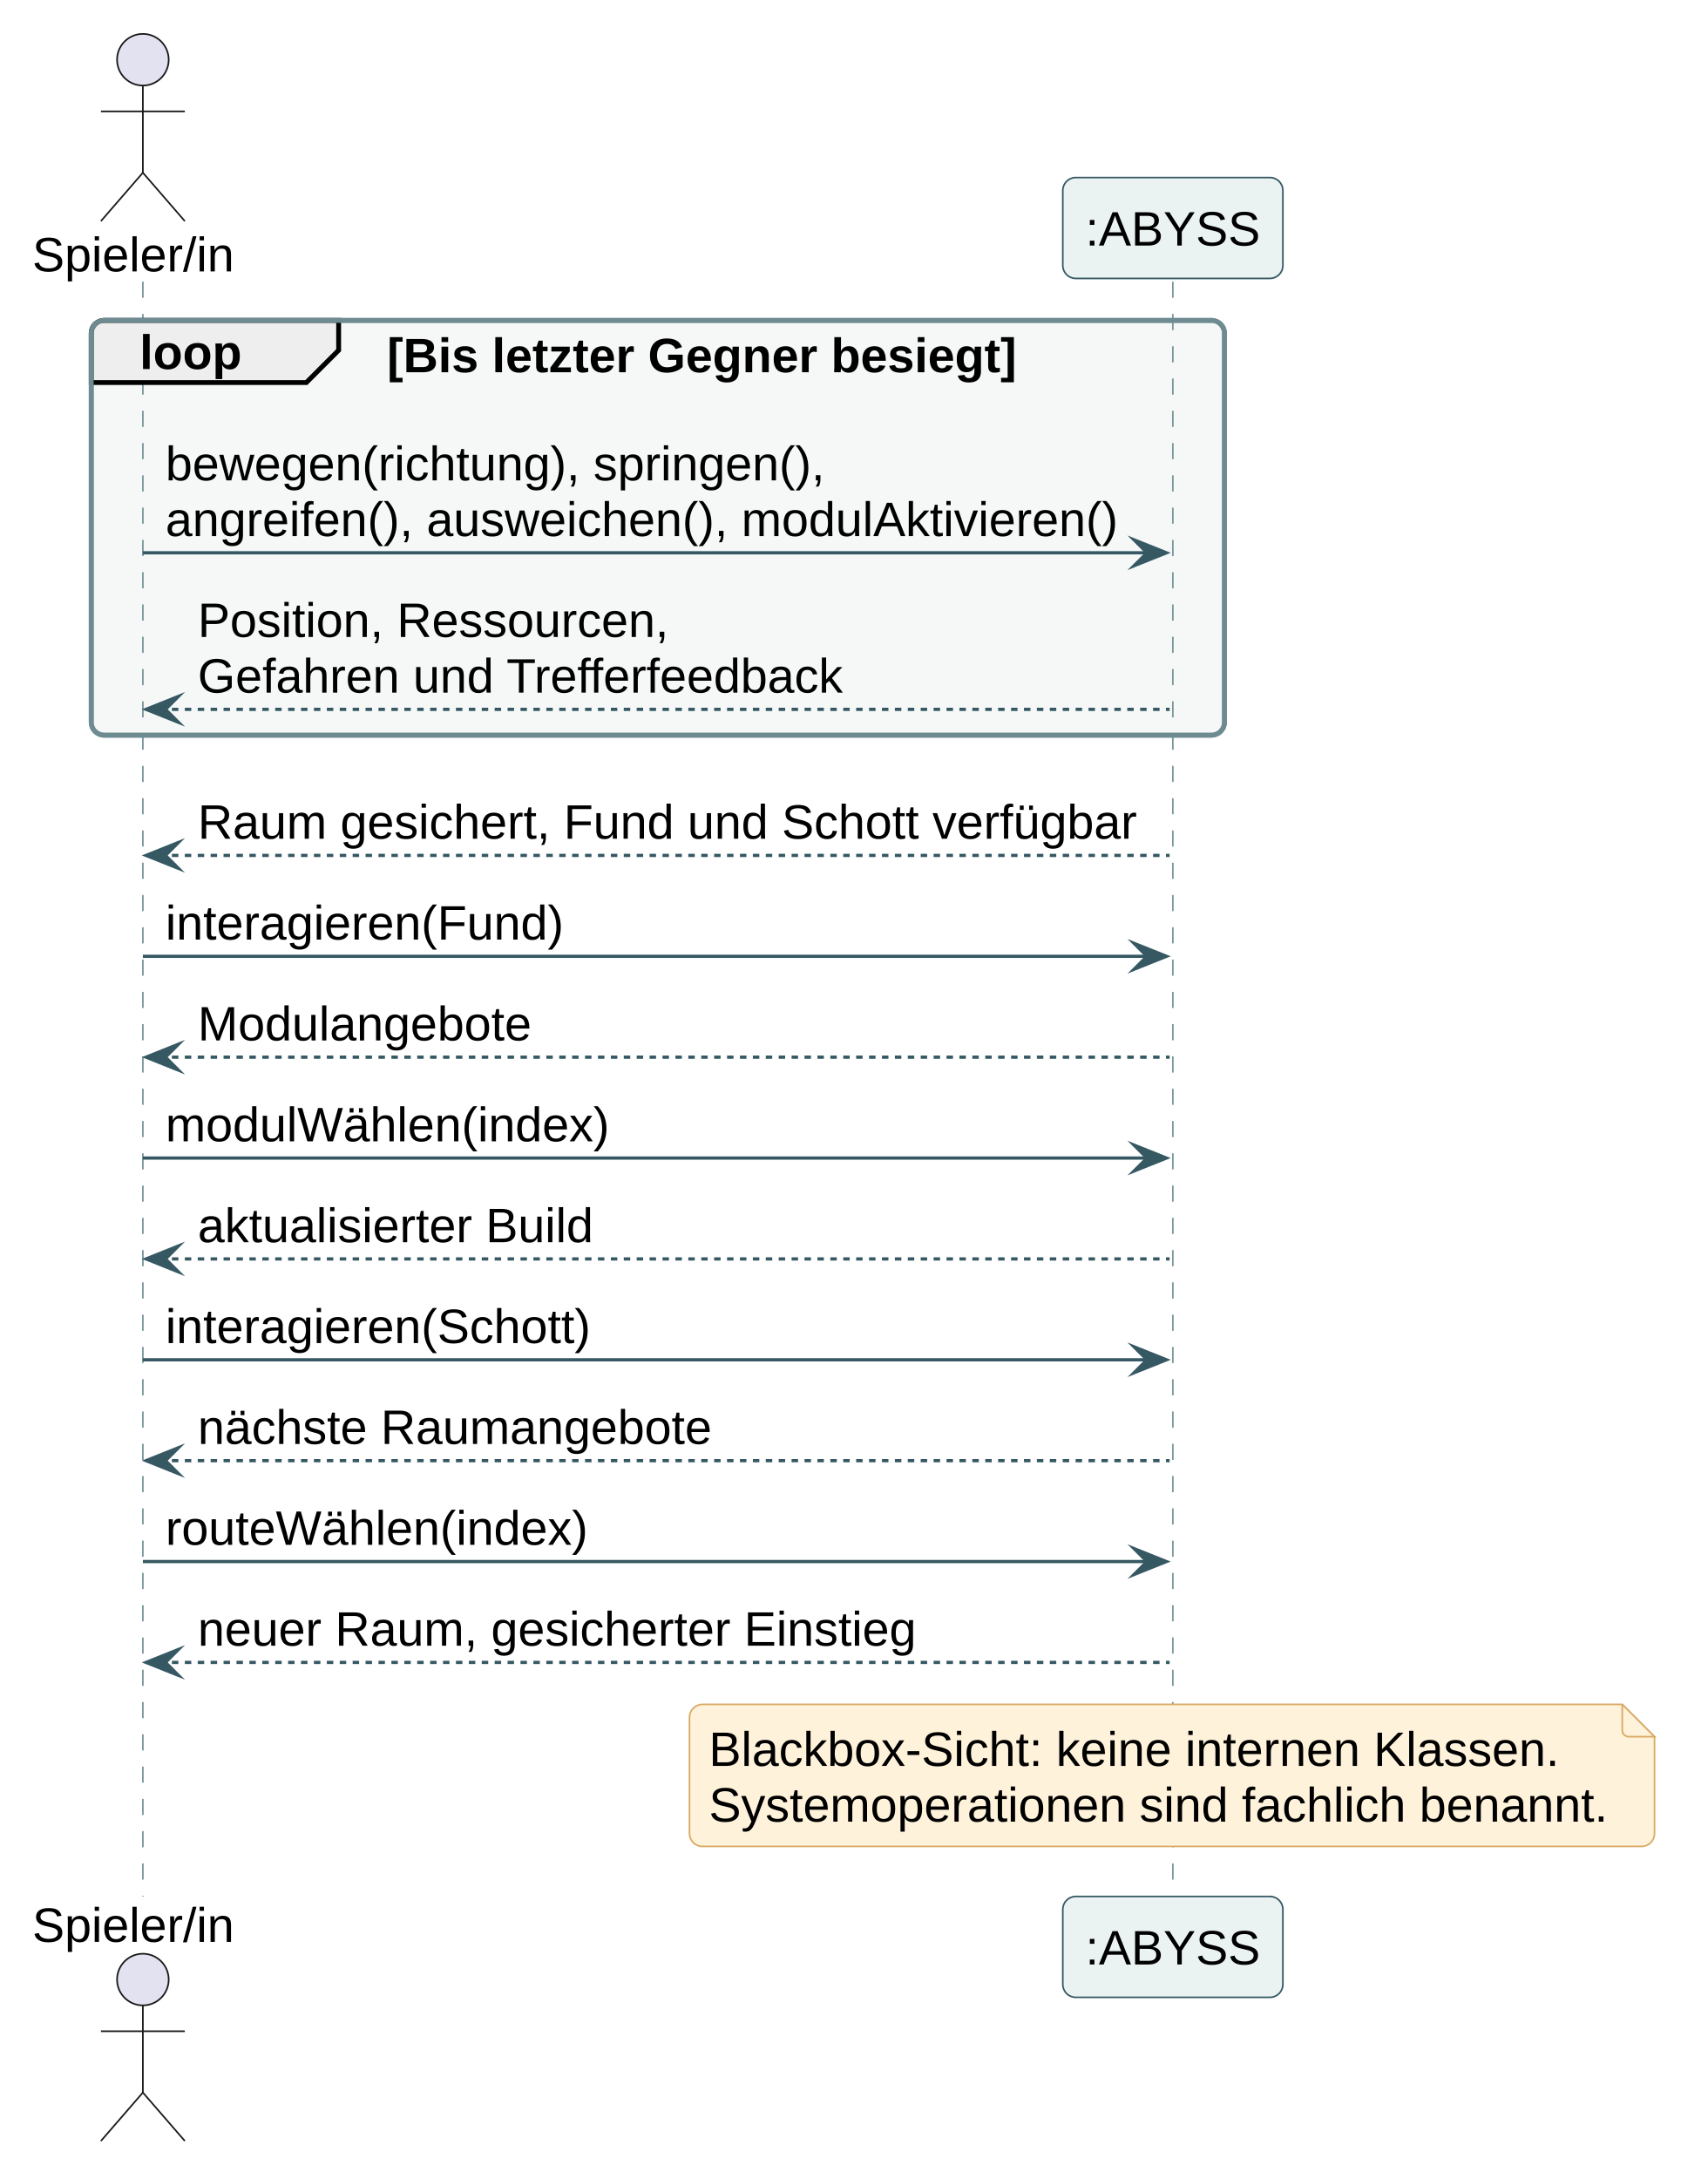
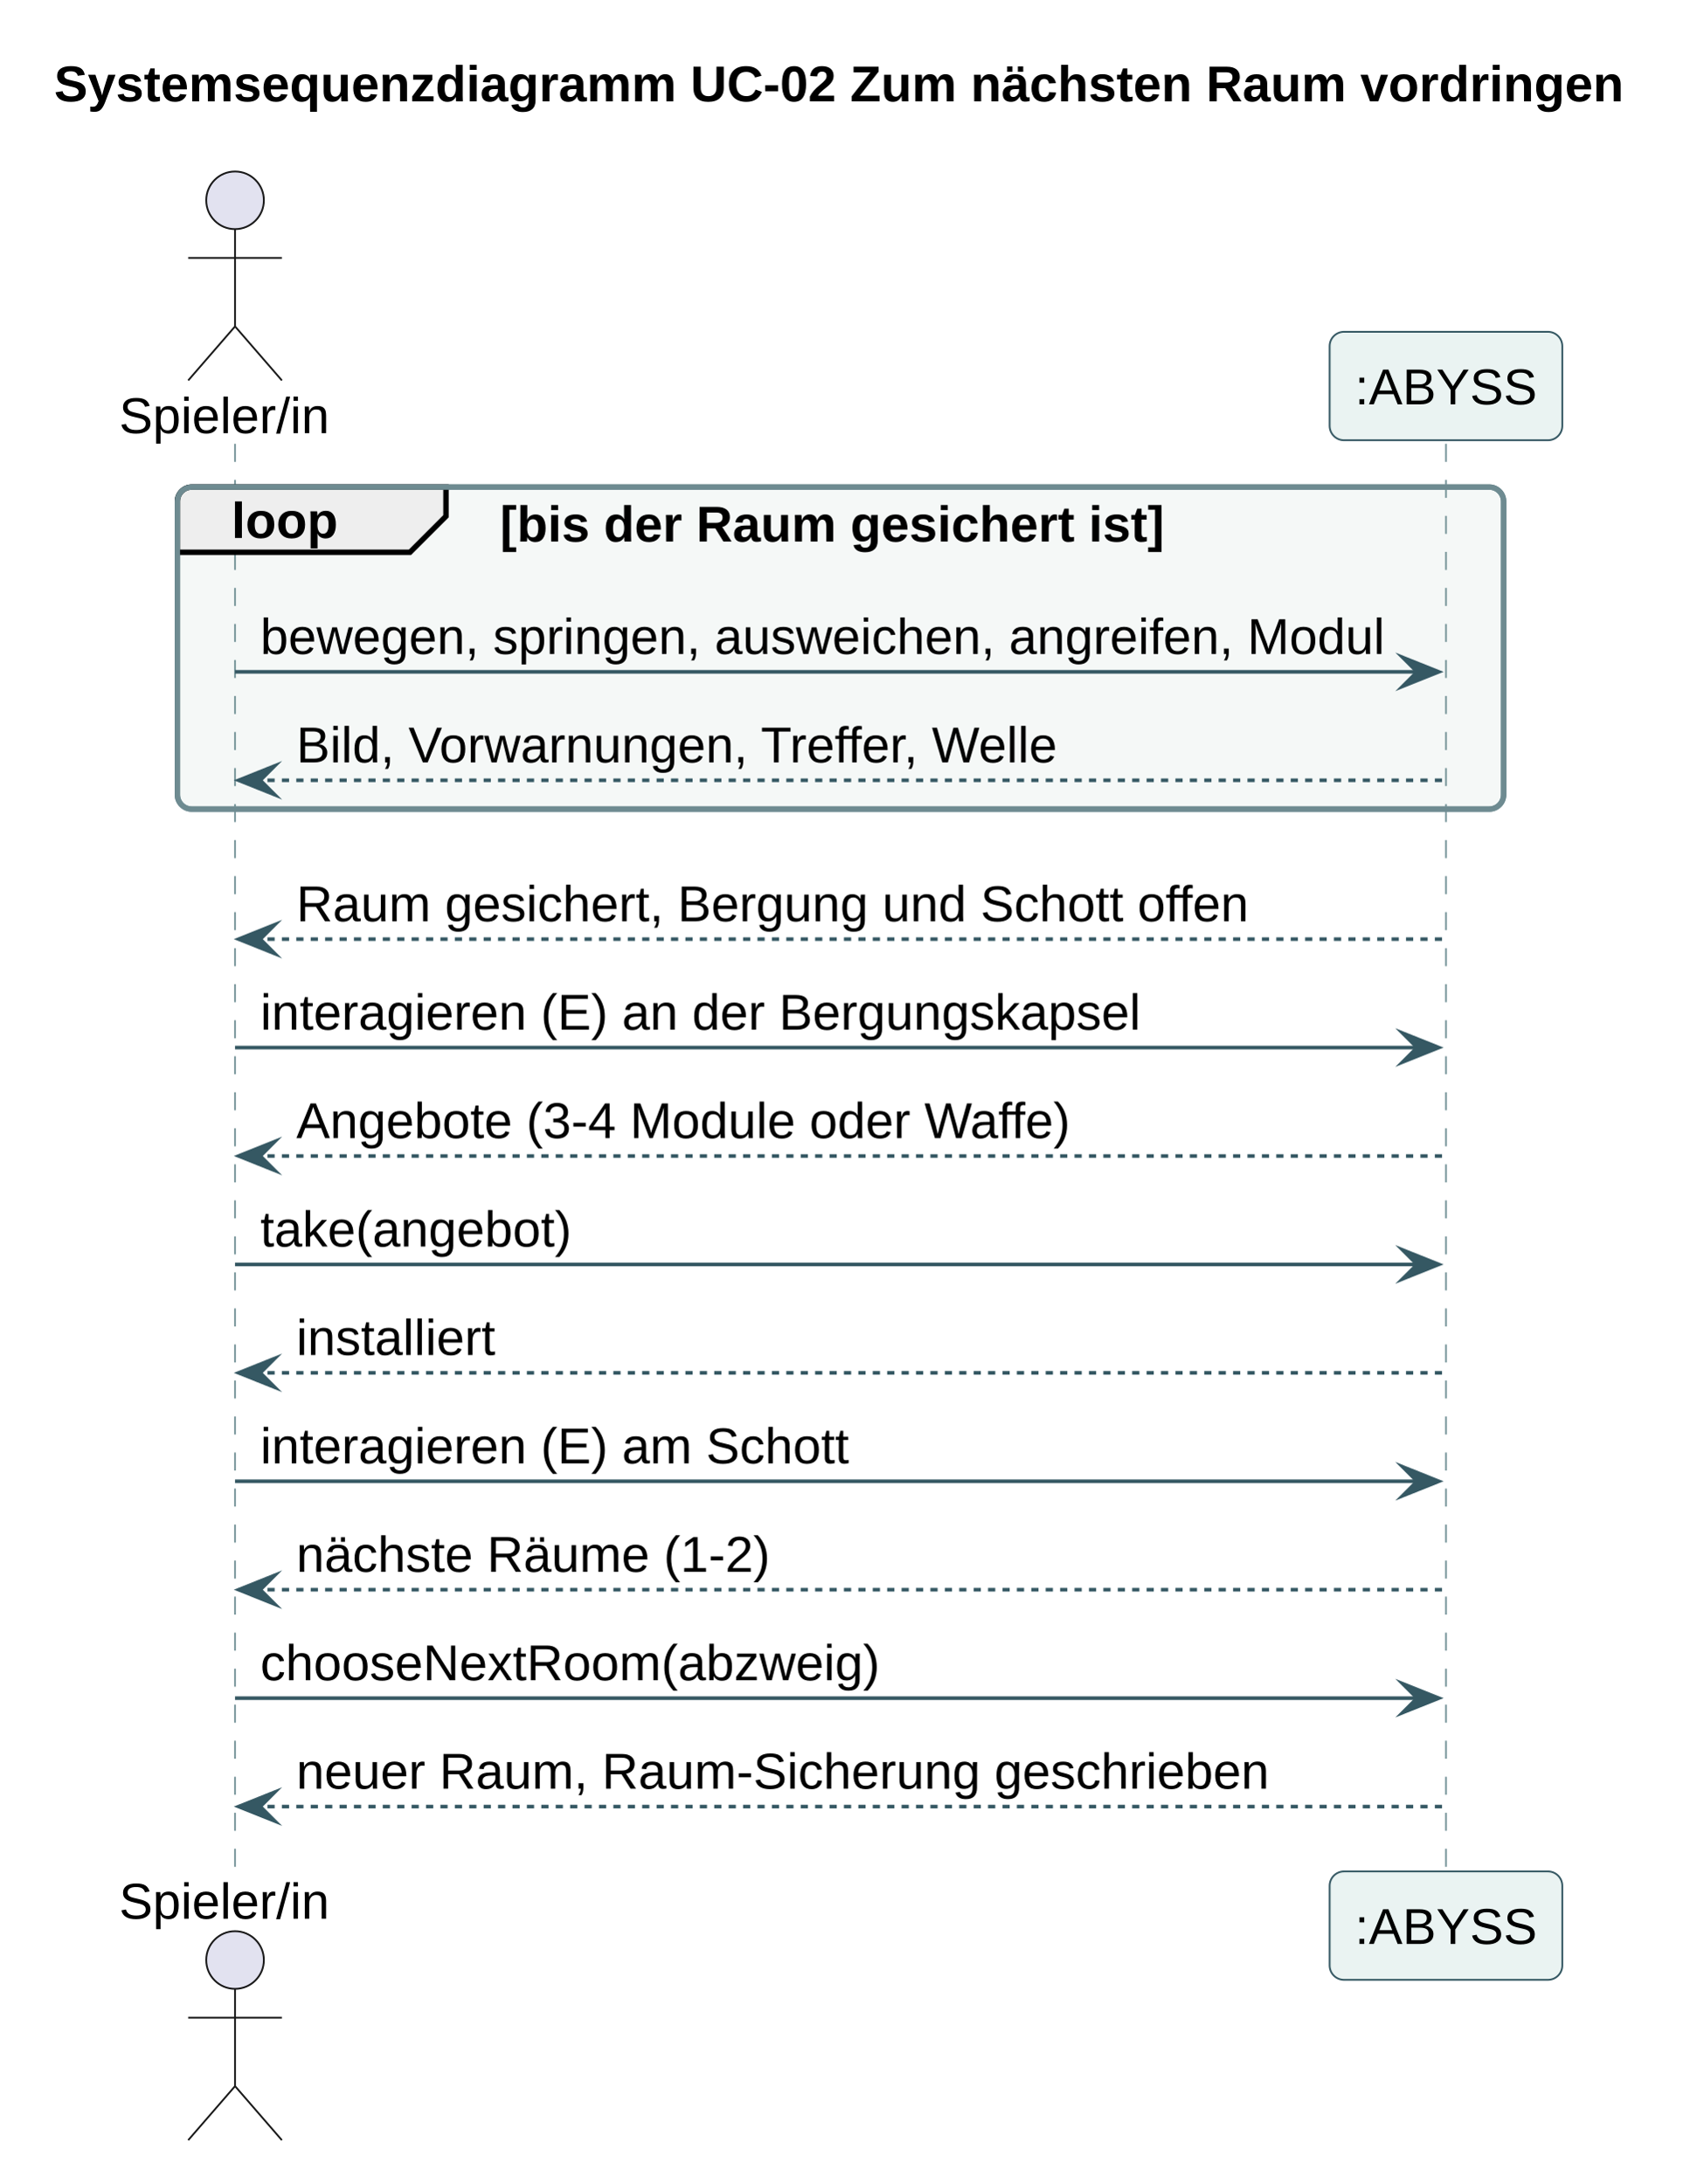
- <svg xmlns="http://www.w3.org/2000/svg" version="1.1" data-diagram-type="SEQUENCE" style="width:529px;height:675px;background:#FFFFFF;" width="529px" height="675px" viewBox="0 0 529 675" zoomAndPan="magnify" preserveAspectRatio="none" contentStyleType="text/css">
+ <svg xmlns="http://www.w3.org/2000/svg" version="1.1" data-diagram-type="SEQUENCE" style="width:467px;height:606px;background:#FFFFFF;" width="467px" height="606px" viewBox="0 0 467 606" zoomAndPan="magnify" preserveAspectRatio="none" contentStyleType="text/css">
  <defs />
  <g font-family="sans-serif" lengthAdjust="spacing">
-     <rect x="28.267" y="99.249" width="351.122" height="128.491" fill="#F5F8F7" style="stroke:#F5F8F7;stroke-width:1;" rx="4" ry="4" />
-     <rect x="28.267" y="99.249" width="351.122" height="128.491" fill="none" style="stroke:#6E8B91;stroke-width:1.5;" rx="4" ry="4" />
+     <g class="title" data-source-line="19">
+       <text x="15" y="28.132" fill="#000" font-size="14" textLength="435.661" font-weight="700" font-family="Arial">Systemsequenzdiagramm UC-02 Zum nächsten Raum vordringen</text>
+     </g>
+     <rect x="49.23" y="135.197" width="368.095" height="89.395" fill="#F5F8F7" style="stroke:#F5F8F7;stroke-width:1;" rx="4" ry="4" />
+     <rect x="49.23" y="135.197" width="368.095" height="89.395" fill="none" style="stroke:#6E8B91;stroke-width:1.5;" rx="4" ry="4" />
    <g>
-       <rect x="40.767" y="87.249" width="8" height="500.225" fill="#000" fill-opacity="0" />
-       <line x1="44.267" y1="87.249" x2="44.267" y2="587.474" style="stroke:#7A979C;stroke-width:0.5;stroke-dasharray:5,5;" />
+       <rect x="61.73" y="123.197" width="8" height="396.282" fill="#000" fill-opacity="0" />
+       <line x1="65.23" y1="123.197" x2="65.23" y2="519.479" style="stroke:#7A979C;stroke-width:0.5;stroke-dasharray:5,5;" />
    </g>
    <g>
-       <rect x="359.889" y="87.249" width="8" height="500.225" fill="#000" fill-opacity="0" />
-       <line x1="363.389" y1="87.249" x2="363.389" y2="587.474" style="stroke:#7A979C;stroke-width:0.5;stroke-dasharray:5,5;" />
+       <rect x="397.824" y="123.197" width="8" height="396.282" fill="#000" fill-opacity="0" />
+       <line x1="401.324" y1="123.197" x2="401.324" y2="519.479" style="stroke:#7A979C;stroke-width:0.5;stroke-dasharray:5,5;" />
    </g>
-     <text x="10" y="84.07" fill="#000" font-size="15" textLength="62.534" font-family="Arial">Spieler/in</text>
-     <ellipse cx="44.267" cy="18.5" rx="8" ry="8" fill="#E2E2F0" style="stroke:#181818;stroke-width:0.5;" />
-     <path d="M44.267,26.5 L44.267,53.5 M31.267,34.5 L57.267,34.5 M44.267,53.5 L31.267,68.5 M44.267,53.5 L57.267,68.5" style="stroke:#181818;stroke-width:0.5;" fill="none" />
-     <rect x="329.293" y="55" width="68.192" height="31.249" fill="#EAF3F2" style="stroke:#355863;stroke-width:0.5;" rx="4" ry="4" />
-     <text x="336.293" y="76.07" fill="#000" font-size="15" textLength="54.192" font-family="Arial">:ABYSS</text>
-     <text x="10" y="601.543" fill="#000" font-size="15" textLength="62.534" font-family="Arial">Spieler/in</text>
-     <ellipse cx="44.267" cy="613.222" rx="8" ry="8" fill="#E2E2F0" style="stroke:#181818;stroke-width:0.5;" />
-     <path d="M44.267,621.222 L44.267,648.222 M31.267,629.222 L57.267,629.222 M44.267,648.222 L31.267,663.222 M44.267,648.222 L57.267,663.222" style="stroke:#181818;stroke-width:0.5;" fill="none" />
-     <rect x="329.293" y="587.474" width="68.192" height="31.249" fill="#EAF3F2" style="stroke:#355863;stroke-width:0.5;" rx="4" ry="4" />
-     <text x="336.293" y="608.543" fill="#000" font-size="15" textLength="54.192" font-family="Arial">:ABYSS</text>
-     <path d="M32.267,99.249 L104.922,99.249 L104.922,108.497 L94.922,118.497 L28.267,118.497 L28.267,103.249 A4,4 0 0 1 32.267,99.249" style="stroke:#000;stroke-width:1.5;" fill="#EEE" />
-     <rect x="28.267" y="99.249" width="351.122" height="128.491" fill="none" style="stroke:#6E8B91;stroke-width:1.5;" rx="4" ry="4" />
-     <text x="43.267" y="114.318" fill="#000" font-size="15" textLength="31.655" font-weight="700" font-family="Arial">loop</text>
-     <text x="119.922" y="115.318" fill="#000" font-size="15" textLength="195.044" font-weight="700" font-family="Arial">[Bis letzter Gegner besiegt]</text>
-     <polygon points="351.389,167.243,361.389,171.243,351.389,175.243,355.389,171.243" fill="#355863" style="stroke:#355863;stroke-width:1;stroke-linejoin:miter;stroke-miterlimit:10;" />
-     <line x1="44.267" y1="171.243" x2="357.389" y2="171.243" style="stroke:#355863;stroke-width:1;" />
-     <text x="51.267" y="148.815" fill="#000" font-size="15" textLength="204.272" font-family="Arial">bewegen(richtung), springen(),</text>
-     <text x="51.267" y="166.064" fill="#000" font-size="15" textLength="295.122" font-family="Arial">angreifen(), ausweichen(), modulAktivieren()</text>
-     <polygon points="55.267,215.74,45.267,219.74,55.267,223.74,51.267,219.74" fill="#355863" style="stroke:#355863;stroke-width:1;stroke-linejoin:miter;stroke-miterlimit:10;" />
-     <line x1="49.267" y1="219.74" x2="362.389" y2="219.74" style="stroke:#355863;stroke-width:1;stroke-dasharray:2,2;" />
-     <text x="61.267" y="197.313" fill="#000" font-size="15" textLength="145.906" font-family="Arial">Position, Ressourcen,</text>
-     <text x="61.267" y="214.561" fill="#000" font-size="15" textLength="200.955" font-family="Arial">Gefahren und Trefferfeedback</text>
-     <polygon points="55.267,260.988,45.267,264.988,55.267,268.988,51.267,264.988" fill="#355863" style="stroke:#355863;stroke-width:1;stroke-linejoin:miter;stroke-miterlimit:10;" />
-     <line x1="49.267" y1="264.988" x2="362.389" y2="264.988" style="stroke:#355863;stroke-width:1;stroke-dasharray:2,2;" />
-     <text x="61.267" y="259.81" fill="#000" font-size="15" textLength="290.991" font-family="Arial">Raum gesichert, Fund und Schott verfügbar</text>
-     <polygon points="351.389,292.237,361.389,296.237,351.389,300.237,355.389,296.237" fill="#355863" style="stroke:#355863;stroke-width:1;stroke-linejoin:miter;stroke-miterlimit:10;" />
-     <line x1="44.267" y1="296.237" x2="357.389" y2="296.237" style="stroke:#355863;stroke-width:1;" />
-     <text x="51.267" y="291.058" fill="#000" font-size="15" textLength="123.398" font-family="Arial">interagieren(Fund)</text>
-     <polygon points="55.267,323.485,45.267,327.485,55.267,331.485,51.267,327.485" fill="#355863" style="stroke:#355863;stroke-width:1;stroke-linejoin:miter;stroke-miterlimit:10;" />
-     <line x1="49.267" y1="327.485" x2="362.389" y2="327.485" style="stroke:#355863;stroke-width:1;stroke-dasharray:2,2;" />
-     <text x="61.267" y="322.307" fill="#000" font-size="15" textLength="103.418" font-family="Arial">Modulangebote</text>
-     <polygon points="351.389,354.734,361.389,358.734,351.389,362.734,355.389,358.734" fill="#355863" style="stroke:#355863;stroke-width:1;stroke-linejoin:miter;stroke-miterlimit:10;" />
-     <line x1="44.267" y1="358.734" x2="357.389" y2="358.734" style="stroke:#355863;stroke-width:1;" />
-     <text x="51.267" y="353.555" fill="#000" font-size="15" textLength="137.563" font-family="Arial">modulWählen(index)</text>
-     <polygon points="55.267,385.982,45.267,389.982,55.267,393.982,51.267,389.982" fill="#355863" style="stroke:#355863;stroke-width:1;stroke-linejoin:miter;stroke-miterlimit:10;" />
-     <line x1="49.267" y1="389.982" x2="362.389" y2="389.982" style="stroke:#355863;stroke-width:1;stroke-dasharray:2,2;" />
-     <text x="61.267" y="384.804" fill="#000" font-size="15" textLength="122.556" font-family="Arial">aktualisierter Build</text>
-     <polygon points="351.389,417.231,361.389,421.231,351.389,425.231,355.389,421.231" fill="#355863" style="stroke:#355863;stroke-width:1;stroke-linejoin:miter;stroke-miterlimit:10;" />
-     <line x1="44.267" y1="421.231" x2="357.389" y2="421.231" style="stroke:#355863;stroke-width:1;" />
-     <text x="51.267" y="416.052" fill="#000" font-size="15" textLength="131.733" font-family="Arial">interagieren(Schott)</text>
-     <polygon points="55.267,448.479,45.267,452.479,55.267,456.479,51.267,452.479" fill="#355863" style="stroke:#355863;stroke-width:1;stroke-linejoin:miter;stroke-miterlimit:10;" />
-     <line x1="49.267" y1="452.479" x2="362.389" y2="452.479" style="stroke:#355863;stroke-width:1;stroke-dasharray:2,2;" />
-     <text x="61.267" y="447.301" fill="#000" font-size="15" textLength="159.28" font-family="Arial">nächste Raumangebote</text>
-     <polygon points="351.389,479.728,361.389,483.728,351.389,487.728,355.389,483.728" fill="#355863" style="stroke:#355863;stroke-width:1;stroke-linejoin:miter;stroke-miterlimit:10;" />
-     <line x1="44.267" y1="483.728" x2="357.389" y2="483.728" style="stroke:#355863;stroke-width:1;" />
-     <text x="51.267" y="478.549" fill="#000" font-size="15" textLength="130.898" font-family="Arial">routeWählen(index)</text>
-     <polygon points="55.267,510.977,45.267,514.977,55.267,518.977,51.267,514.977" fill="#355863" style="stroke:#355863;stroke-width:1;stroke-linejoin:miter;stroke-miterlimit:10;" />
-     <line x1="49.267" y1="514.977" x2="362.389" y2="514.977" style="stroke:#355863;stroke-width:1;stroke-dasharray:2,2;" />
-     <text x="61.267" y="509.798" fill="#000" font-size="15" textLength="222.612" font-family="Arial">neuer Raum, gesicherter Einstieg</text>
-     <path d="M213.634,531.977 L213.634,567.977 A4,4 0 0 0 217.634,571.977 L508.634,571.977 A4,4 0 0 0 512.634,567.977 L512.634,537.977 L502.634,527.977 L217.634,527.977 A4,4 0 0 0 213.634,531.977" style="stroke:#D8AA64;stroke-width:0.5;" fill="#FFF2DA" />
-     <path d="M502.634,527.977 L502.634,535.977 A2,2 0 0 0 504.634,537.977 L512.634,537.977 L502.634,527.977" style="stroke:#D8AA64;stroke-width:0.5;" fill="#FFF2DA" />
-     <text x="219.634" y="547.046" fill="#000" font-size="15" textLength="263.474" font-family="Arial">Blackbox-Sicht: keine internen Klassen.</text>
-     <text x="219.634" y="564.295" fill="#000" font-size="15" textLength="278.511" font-family="Arial">Systemoperationen sind fachlich benannt.</text>
+     <text x="33.047" y="120.23" fill="#000" font-size="14" textLength="58.365" font-family="Arial">Spieler/in</text>
+     <ellipse cx="65.23" cy="55.599" rx="8" ry="8" fill="#E2E2F0" style="stroke:#181818;stroke-width:0.5;" />
+     <path d="M65.23,63.599 L65.23,90.599 M52.23,71.599 L78.23,71.599 M65.23,90.599 L52.23,105.599 M65.23,90.599 L78.23,105.599" style="stroke:#181818;stroke-width:0.5;" fill="none" />
+     <rect x="369.035" y="92.099" width="64.579" height="30.099" fill="#EAF3F2" style="stroke:#355863;stroke-width:0.5;" rx="4" ry="4" />
+     <text x="376.035" y="112.23" fill="#000" font-size="14" textLength="50.579" font-family="Arial">:ABYSS</text>
+     <text x="33.047" y="532.611" fill="#000" font-size="14" textLength="58.365" font-family="Arial">Spieler/in</text>
+     <ellipse cx="65.23" cy="544.078" rx="8" ry="8" fill="#E2E2F0" style="stroke:#181818;stroke-width:0.5;" />
+     <path d="M65.23,552.078 L65.23,579.078 M52.23,560.078 L78.23,560.078 M65.23,579.078 L52.23,594.078 M65.23,579.078 L78.23,594.078" style="stroke:#181818;stroke-width:0.5;" fill="none" />
+     <rect x="369.035" y="519.479" width="64.579" height="30.099" fill="#EAF3F2" style="stroke:#355863;stroke-width:0.5;" rx="4" ry="4" />
+     <text x="376.035" y="539.611" fill="#000" font-size="14" textLength="50.579" font-family="Arial">:ABYSS</text>
+     <path d="M53.23,135.197 L123.775,135.197 L123.775,143.296 L113.775,153.296 L49.23,153.296 L49.23,139.197 A4,4 0 0 1 53.23,135.197" style="stroke:#000;stroke-width:1.5;" fill="#EEE" />
+     <rect x="49.23" y="135.197" width="368.095" height="89.395" fill="none" style="stroke:#6E8B91;stroke-width:1.5;" rx="4" ry="4" />
+     <text x="64.23" y="149.329" fill="#000" font-size="14" textLength="29.545" font-weight="700" font-family="Arial">loop</text>
+     <text x="138.775" y="150.329" fill="#000" font-size="14" textLength="184.379" font-weight="700" font-family="Arial">[bis der Raum gesichert ist]</text>
+     <polygon points="389.324,182.493,399.324,186.493,389.324,190.493,393.324,186.493" fill="#355863" style="stroke:#355863;stroke-width:1;stroke-linejoin:miter;stroke-miterlimit:10;" />
+     <line x1="65.23" y1="186.493" x2="395.324" y2="186.493" style="stroke:#355863;stroke-width:1;" />
+     <text x="72.23" y="181.526" fill="#000" font-size="14" textLength="312.095" font-family="Arial">bewegen, springen, ausweichen, angreifen, Modul</text>
+     <polygon points="76.23,212.592,66.23,216.592,76.23,220.592,72.23,216.592" fill="#355863" style="stroke:#355863;stroke-width:1;stroke-linejoin:miter;stroke-miterlimit:10;" />
+     <line x1="70.23" y1="216.592" x2="400.324" y2="216.592" style="stroke:#355863;stroke-width:1;stroke-dasharray:2,2;" />
+     <text x="82.23" y="211.625" fill="#000" font-size="14" textLength="213.979" font-family="Arial">Bild, Vorwarnungen, Treffer, Welle</text>
+     <polygon points="76.23,256.69,66.23,260.69,76.23,264.69,72.23,260.69" fill="#355863" style="stroke:#355863;stroke-width:1;stroke-linejoin:miter;stroke-miterlimit:10;" />
+     <line x1="70.23" y1="260.69" x2="400.324" y2="260.69" style="stroke:#355863;stroke-width:1;stroke-dasharray:2,2;" />
+     <text x="82.23" y="255.724" fill="#000" font-size="14" textLength="264.605" font-family="Arial">Raum gesichert, Bergung und Schott offen</text>
+     <polygon points="389.324,286.789,399.324,290.789,389.324,294.789,393.324,290.789" fill="#355863" style="stroke:#355863;stroke-width:1;stroke-linejoin:miter;stroke-miterlimit:10;" />
+     <line x1="65.23" y1="290.789" x2="395.324" y2="290.789" style="stroke:#355863;stroke-width:1;" />
+     <text x="72.23" y="285.822" fill="#000" font-size="14" textLength="244.364" font-family="Arial">interagieren (E) an der Bergungskapsel</text>
+     <polygon points="76.23,316.888,66.23,320.888,76.23,324.888,72.23,320.888" fill="#355863" style="stroke:#355863;stroke-width:1;stroke-linejoin:miter;stroke-miterlimit:10;" />
+     <line x1="70.23" y1="320.888" x2="400.324" y2="320.888" style="stroke:#355863;stroke-width:1;stroke-dasharray:2,2;" />
+     <text x="82.23" y="315.921" fill="#000" font-size="14" textLength="215.564" font-family="Arial">Angebote (3-4 Module oder Waffe)</text>
+     <polygon points="389.324,346.986,399.324,350.986,389.324,354.986,393.324,350.986" fill="#355863" style="stroke:#355863;stroke-width:1;stroke-linejoin:miter;stroke-miterlimit:10;" />
+     <line x1="65.23" y1="350.986" x2="395.324" y2="350.986" style="stroke:#355863;stroke-width:1;" />
+     <text x="72.23" y="346.02" fill="#000" font-size="14" textLength="86.393" font-family="Arial">take(angebot)</text>
+     <polygon points="76.23,377.085,66.23,381.085,76.23,385.085,72.23,381.085" fill="#355863" style="stroke:#355863;stroke-width:1;stroke-linejoin:miter;stroke-miterlimit:10;" />
+     <line x1="70.23" y1="381.085" x2="400.324" y2="381.085" style="stroke:#355863;stroke-width:1;stroke-dasharray:2,2;" />
+     <text x="82.23" y="376.118" fill="#000" font-size="14" textLength="55.241" font-family="Arial">installiert</text>
+     <polygon points="389.324,407.184,399.324,411.184,389.324,415.184,393.324,411.184" fill="#355863" style="stroke:#355863;stroke-width:1;stroke-linejoin:miter;stroke-miterlimit:10;" />
+     <line x1="65.23" y1="411.184" x2="395.324" y2="411.184" style="stroke:#355863;stroke-width:1;" />
+     <text x="72.23" y="406.217" fill="#000" font-size="14" textLength="163.406" font-family="Arial">interagieren (E) am Schott</text>
+     <polygon points="76.23,437.282,66.23,441.282,76.23,445.282,72.23,441.282" fill="#355863" style="stroke:#355863;stroke-width:1;stroke-linejoin:miter;stroke-miterlimit:10;" />
+     <line x1="70.23" y1="441.282" x2="400.324" y2="441.282" style="stroke:#355863;stroke-width:1;stroke-dasharray:2,2;" />
+     <text x="82.23" y="436.315" fill="#000" font-size="14" textLength="131.503" font-family="Arial">nächste Räume (1-2)</text>
+     <polygon points="389.324,467.381,399.324,471.381,389.324,475.381,393.324,471.381" fill="#355863" style="stroke:#355863;stroke-width:1;stroke-linejoin:miter;stroke-miterlimit:10;" />
+     <line x1="65.23" y1="471.381" x2="395.324" y2="471.381" style="stroke:#355863;stroke-width:1;" />
+     <text x="72.23" y="466.414" fill="#000" font-size="14" textLength="171.965" font-family="Arial">chooseNextRoom(abzweig)</text>
+     <polygon points="76.23,497.479,66.23,501.479,76.23,505.479,72.23,501.479" fill="#355863" style="stroke:#355863;stroke-width:1;stroke-linejoin:miter;stroke-miterlimit:10;" />
+     <line x1="70.23" y1="501.479" x2="400.324" y2="501.479" style="stroke:#355863;stroke-width:1;stroke-dasharray:2,2;" />
+     <text x="82.23" y="496.513" fill="#000" font-size="14" textLength="270.033" font-family="Arial">neuer Raum, Raum-Sicherung geschrieben</text>
  </g>
</svg>
